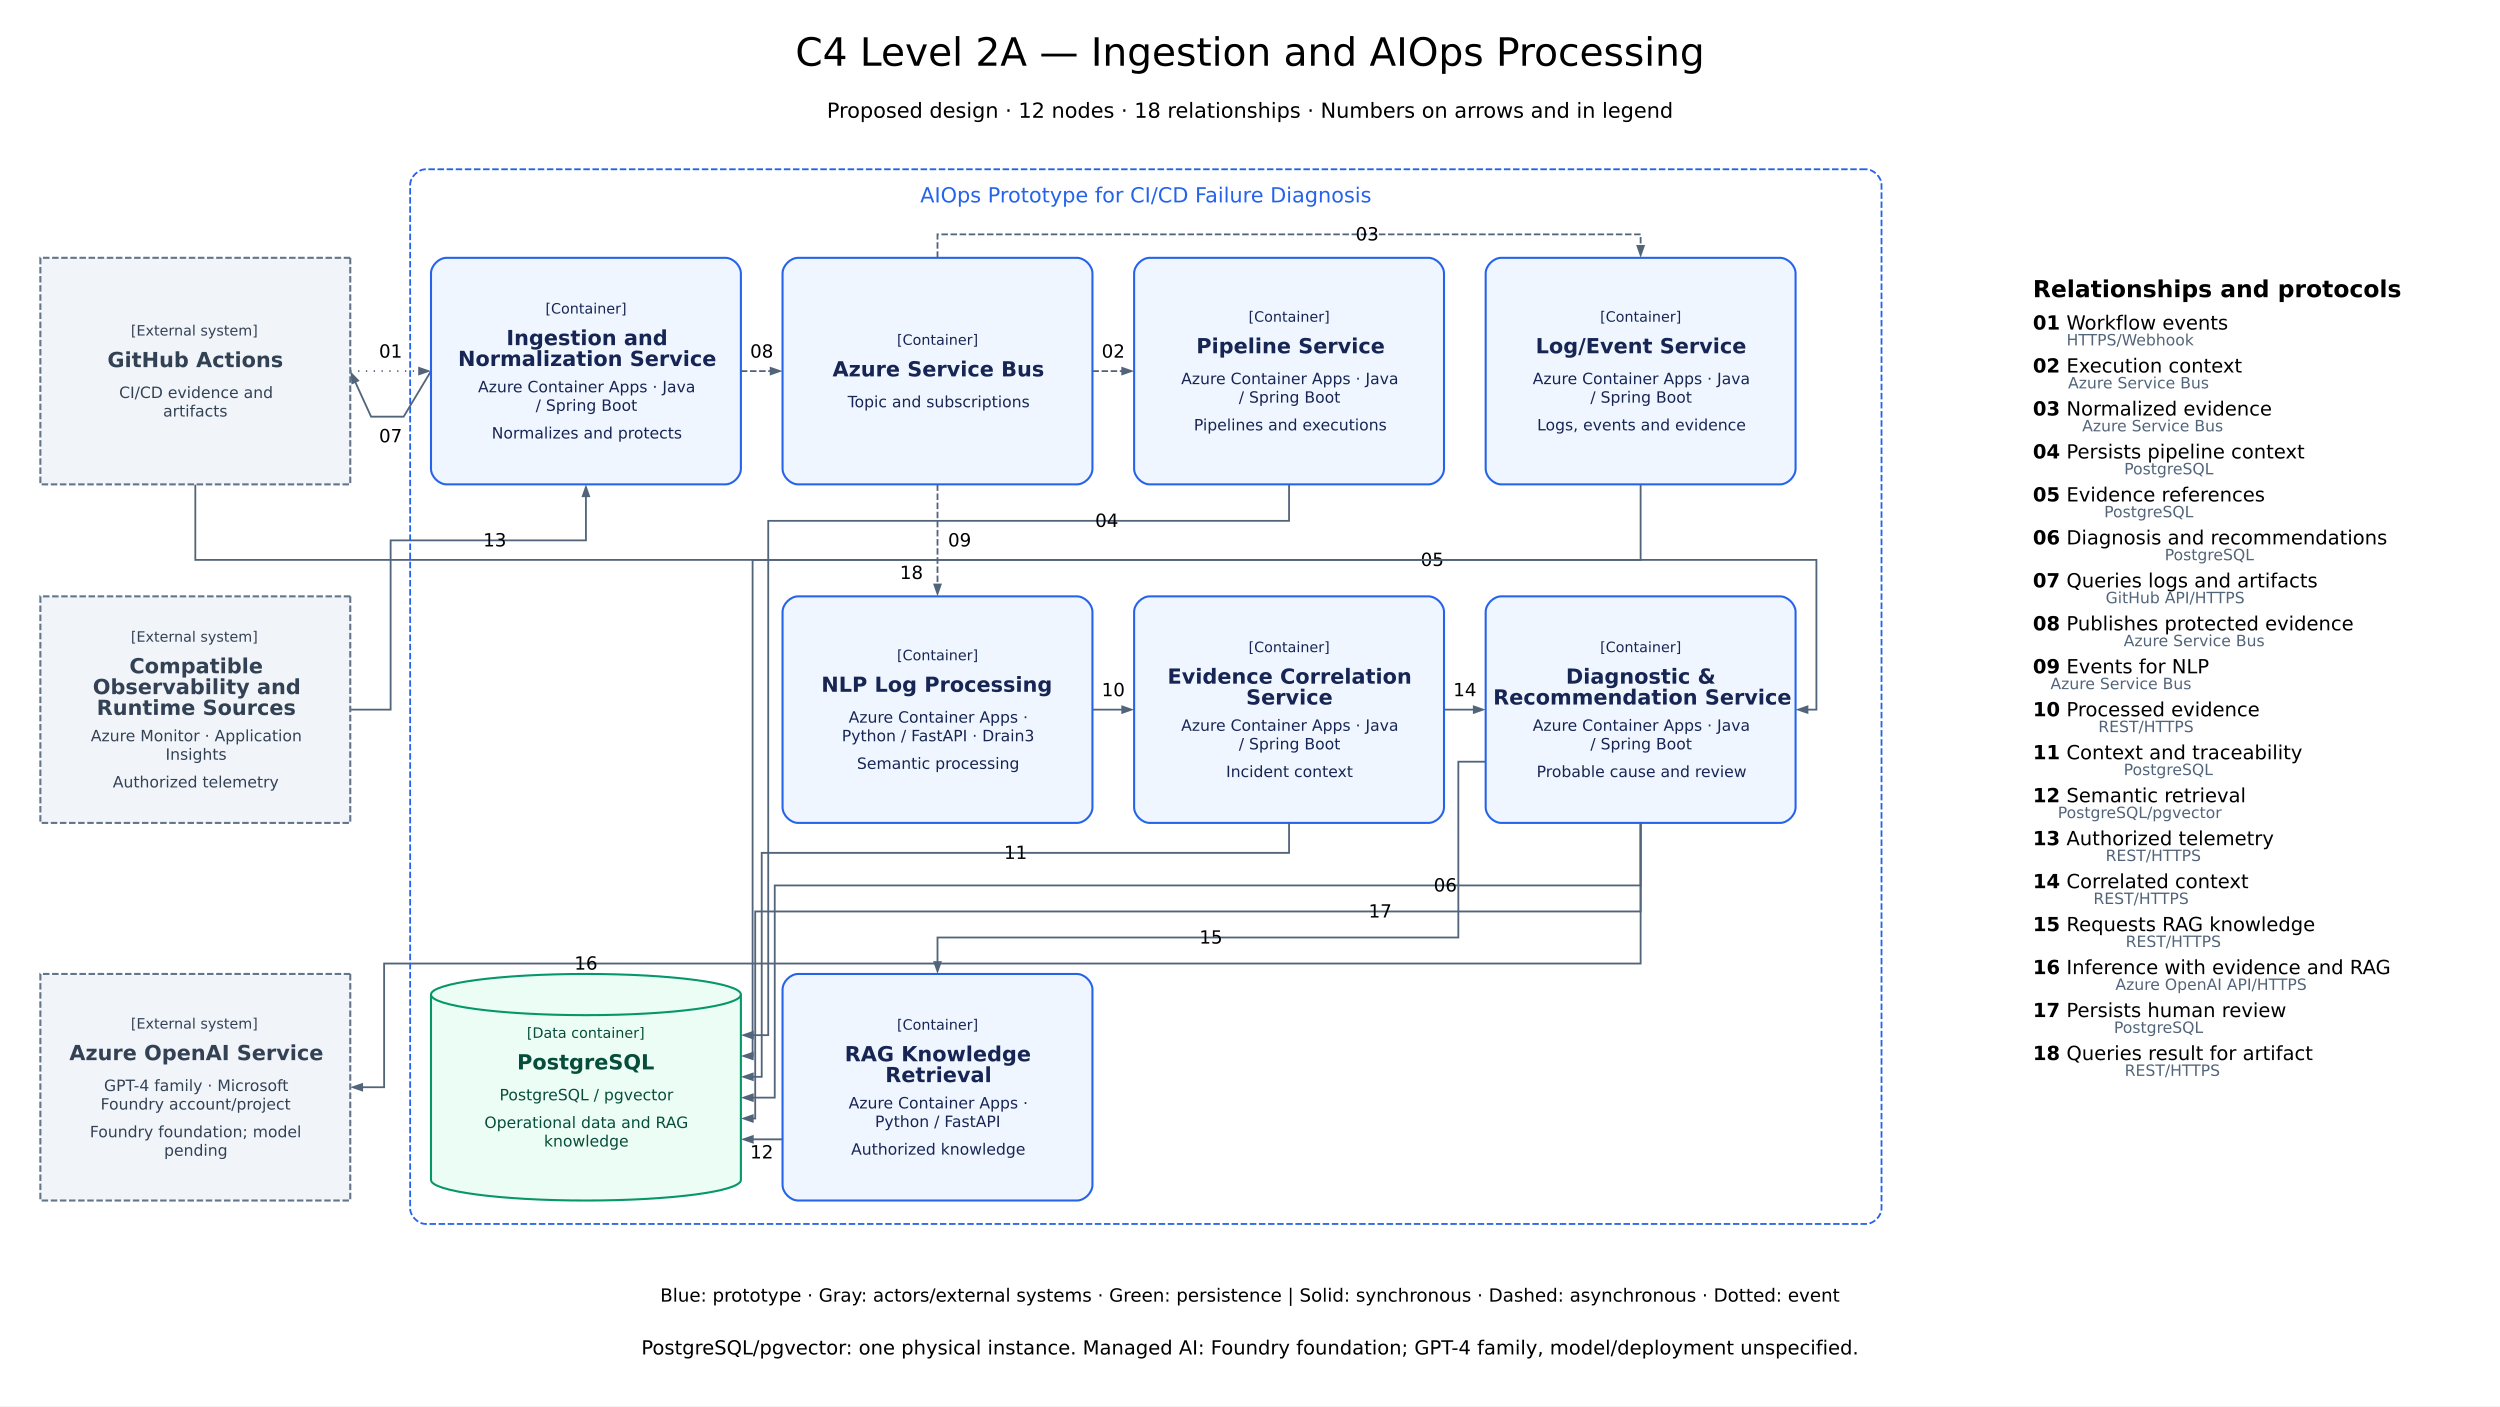
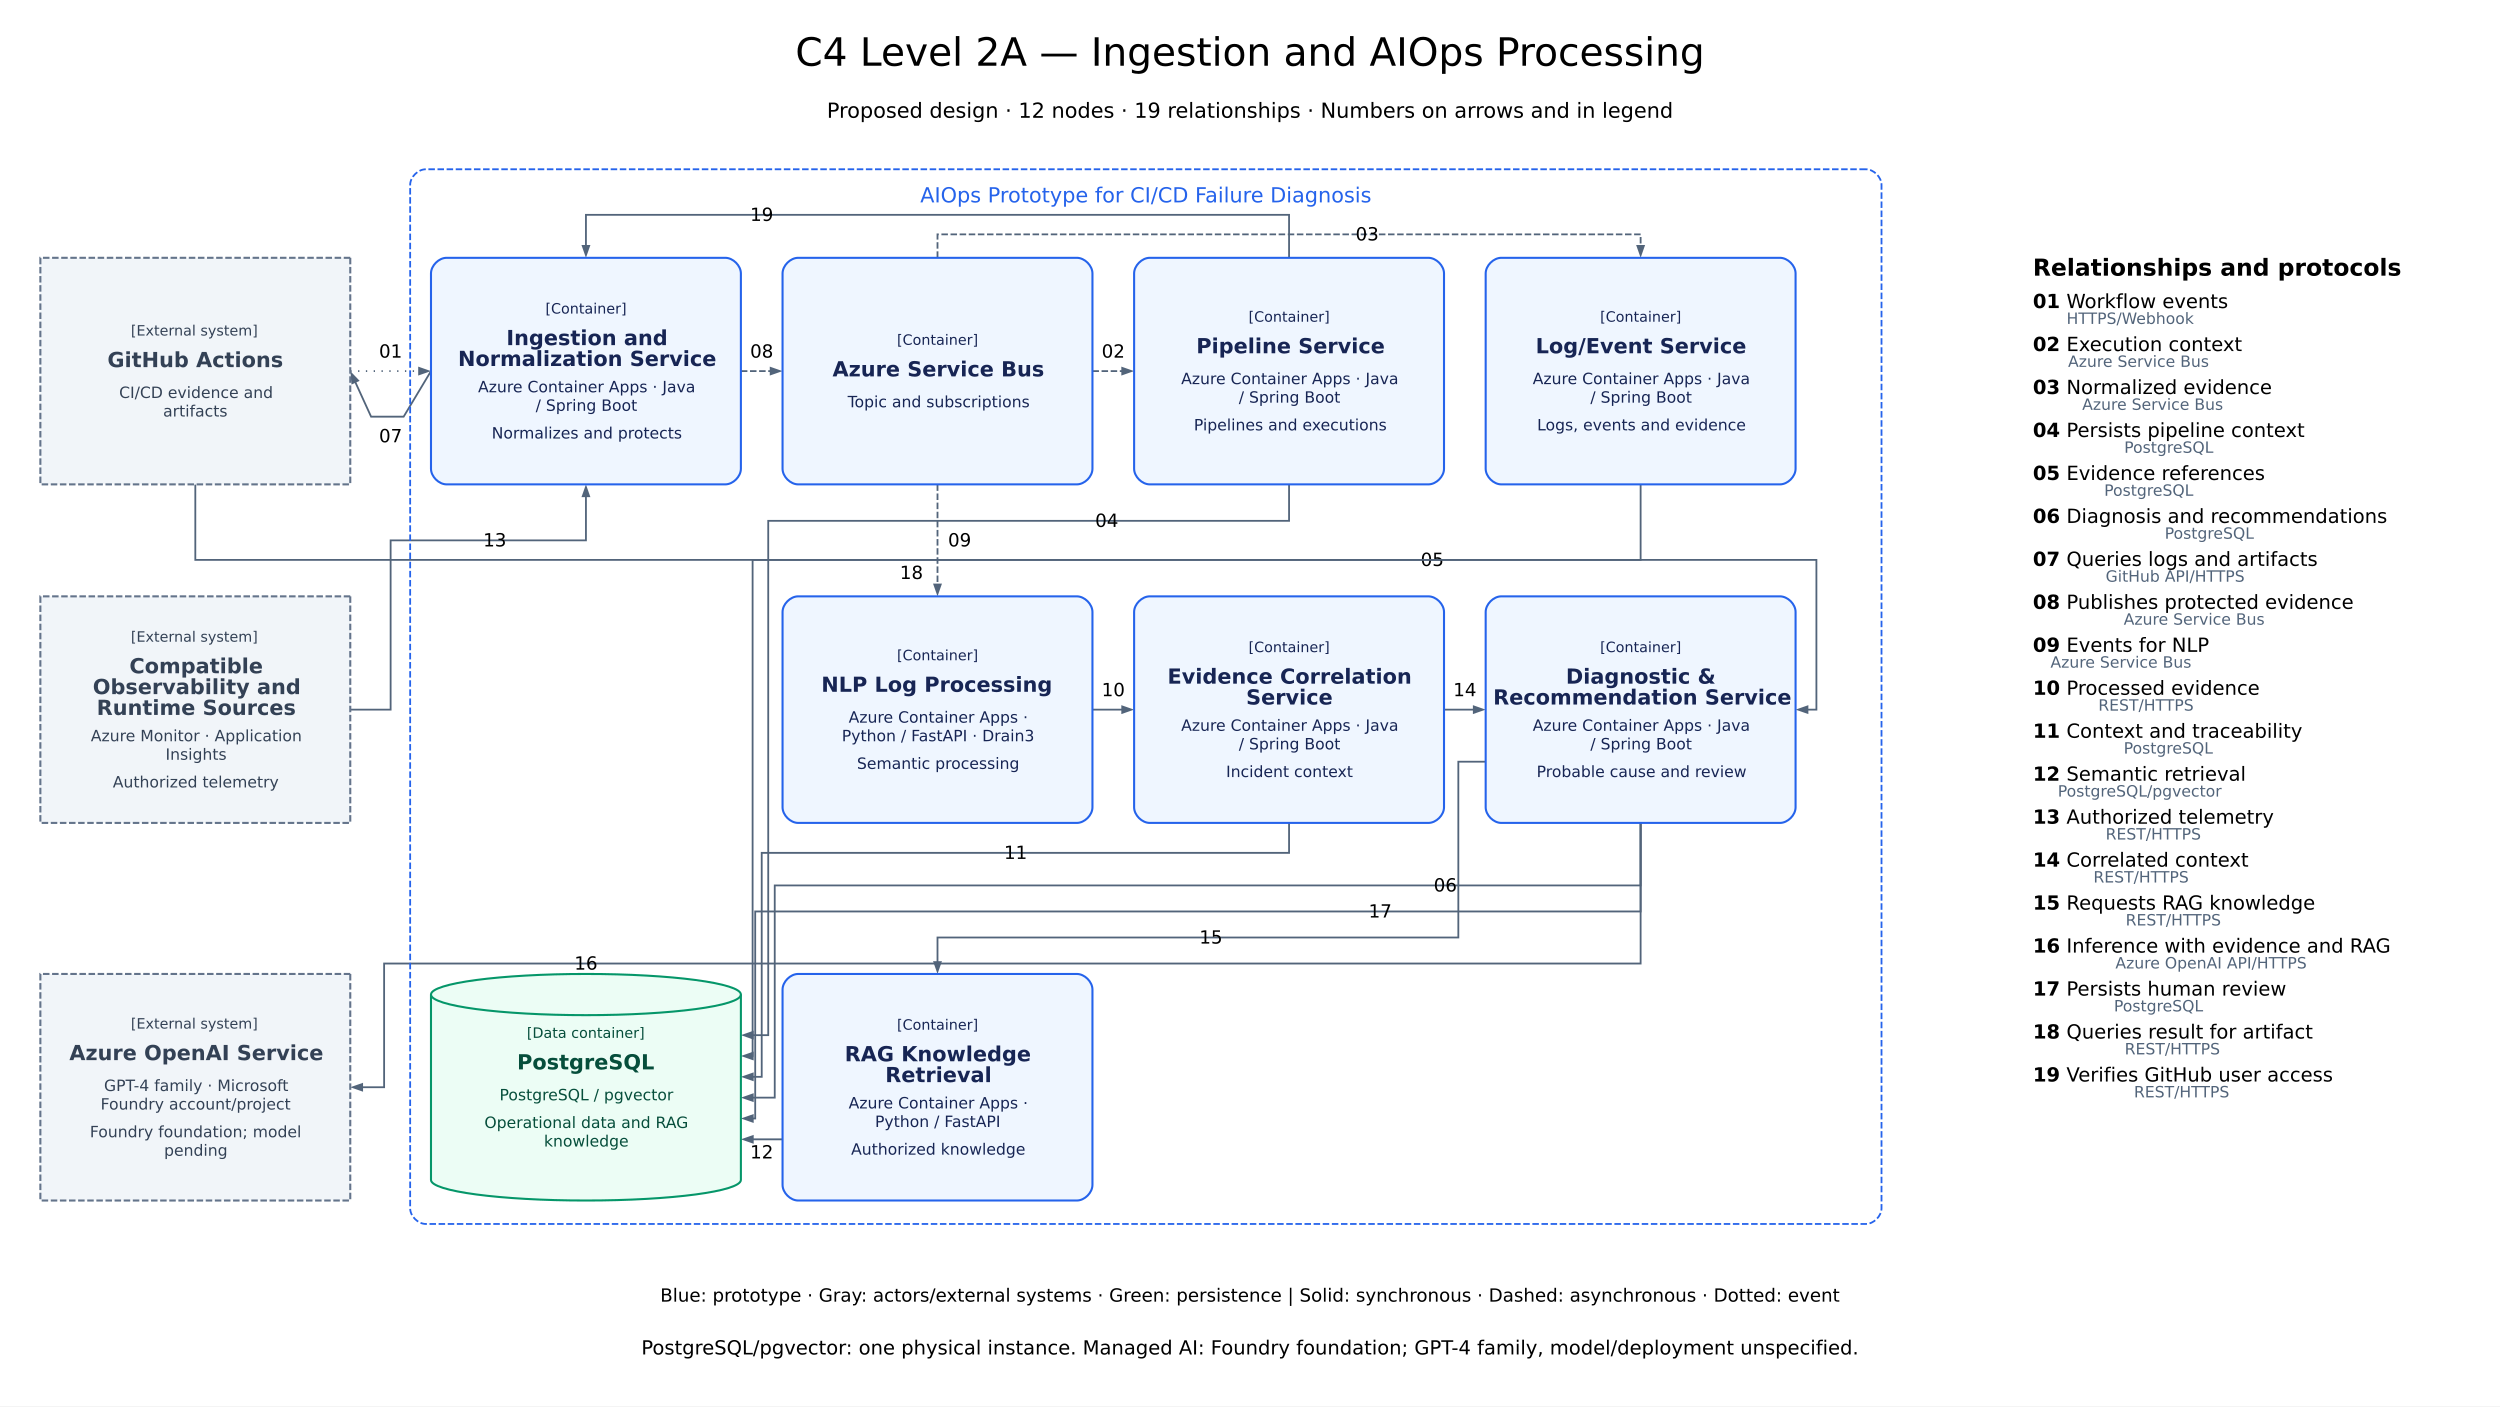
<svg xmlns="http://www.w3.org/2000/svg" xmlns:xlink="http://www.w3.org/1999/xlink" width="1920pt" height="1080pt" viewBox="0.00 0.00 1920.00 1080.00">
  <g id="graph0" class="graph" transform="scale(1 1) rotate(0) translate(0 1080)">
    <polygon fill="white" stroke="none" points="0,0 0,-1080 1920,-1080 1920,0 0,0" />
    <g id="rel_ingestion_service_bus" class="edge">
      <g id="a_rel_ingestion_service_bus">
        <a xlink:title="08: Publishes normalized and protected evidence (Azure Service Bus)">
          <path fill="none" stroke="#52647a" stroke-width="1.4" stroke-dasharray="5,2" d="M569,-795C577,-795 585,-795 593,-795" />
          <polygon fill="#52647a" stroke="#52647a" stroke-width="1.4" points="591.88,-797.45 598.88,-795 591.88,-792.55 591.88,-797.45" />
        </a>
      </g>
      <text xml:space="preserve" text-anchor="middle" x="585" y="-805.33" font-family="DejaVu Sans" font-size="14.00">08</text>
    </g>
    <g id="rel_ingestion_github_actions_read" class="edge">
      <g id="a_rel_ingestion_github_actions_read">
        <a xlink:title="07: Retrieves authorized logs, artifacts and metadata (GitHub API/HTTPS)">
          <path fill="none" stroke="#52647a" stroke-width="1.4" d="M331,-795C324,-783.33 317,-771.67 310,-760 301.67,-760 293.33,-760 285,-760 280.77,-769.24 276.55,-778.48 272.33,-787.72" />
          <polygon fill="#52647a" stroke="#52647a" stroke-width="1.4" points="270.56,-785.69 269.88,-793.07 275.02,-787.73 270.56,-785.69" />
        </a>
      </g>
      <text xml:space="preserve" text-anchor="middle" x="300" y="-740.33" font-family="DejaVu Sans" font-size="14.00">07</text>
    </g>
    <g id="rel_service_bus_pipeline_service" class="edge">
      <g id="a_rel_service_bus_pipeline_service">
        <a xlink:title="02: Delivers execution events to register pipeline context (Azure Service Bus)">
          <path fill="none" stroke="#52647a" stroke-width="1.4" stroke-dasharray="5,2" d="M839,-795C847,-795 855,-795 863,-795" />
          <polygon fill="#52647a" stroke="#52647a" stroke-width="1.4" points="861.88,-797.45 868.88,-795 861.88,-792.55 861.88,-797.45" />
        </a>
      </g>
      <text xml:space="preserve" text-anchor="middle" x="855" y="-805.33" font-family="DejaVu Sans" font-size="14.00">02</text>
    </g>
    <g id="rel_service_bus_log_event_service" class="edge">
      <g id="a_rel_service_bus_log_event_service">
        <a xlink:title="03: Delivers normalized evidence for registration and querying (Azure Service Bus)">
          <path fill="none" stroke="#52647a" stroke-width="1.4" stroke-dasharray="5,2" d="M720,-882C720,-888 720,-894 720,-900 900,-900 1080,-900 1260,-900 1260,-896.67 1260,-893.33 1260,-890" />
          <polygon fill="#52647a" stroke="#52647a" stroke-width="1.4" points="1262.45,-891.12 1260,-884.12 1257.55,-891.12 1262.45,-891.12" />
        </a>
      </g>
      <text xml:space="preserve" text-anchor="middle" x="1050" y="-895.33" font-family="DejaVu Sans" font-size="14.00">03</text>
    </g>
    <g id="rel_service_bus_nlp" class="edge">
      <g id="a_rel_service_bus_nlp">
        <a xlink:title="09: Delivers normalized events for processing (Azure Service Bus)">
          <path fill="none" stroke="#52647a" stroke-width="1.4" stroke-dasharray="5,2" d="M720,-708C720,-682 720,-656 720,-630" />
          <polygon fill="#52647a" stroke="#52647a" stroke-width="1.4" points="722.45,-631.12 720,-624.12 717.55,-631.12 722.45,-631.12" />
        </a>
      </g>
      <text xml:space="preserve" text-anchor="middle" x="737" y="-660.33" font-family="DejaVu Sans" font-size="14.00">09</text>
    </g>
+     <g id="rel_pipeline_ingestion_github_access" class="edge">
+       <g id="a_rel_pipeline_ingestion_github_access">
+         <a xlink:title="19: Requests verified user access and workflow metadata without GitHub credentials (REST/HTTPS)">
+           <path fill="none" stroke="#52647a" stroke-width="1.4" d="M990,-882C990,-893 990,-904 990,-915 810,-915 630,-915 450,-915 450,-906.67 450,-898.33 450,-890" />
+           <polygon fill="#52647a" stroke="#52647a" stroke-width="1.4" points="452.45,-891.12 450,-884.12 447.55,-891.12 452.45,-891.12" />
+         </a>
+       </g>
+       <text xml:space="preserve" text-anchor="middle" x="585" y="-910.33" font-family="DejaVu Sans" font-size="14.00">19</text>
+     </g>
    <g id="rel_pipeline_service_postgresql" class="edge">
      <g id="a_rel_pipeline_service_postgresql">
        <a xlink:title="04: Persists pipelines, stages, states and execution metadata (PostgreSQL)">
          <path fill="none" stroke="#52647a" stroke-width="1.4" d="M990,-708C990,-698.67 990,-689.33 990,-680 856.67,-680 723.33,-680 590,-680 590,-548.33 590,-416.67 590,-285 585.67,-285 581.33,-285 577,-285" />
          <polygon fill="#52647a" stroke="#52647a" stroke-width="1.4" points="578.12,-282.55 571.12,-285 578.12,-287.45 578.12,-282.55" />
        </a>
      </g>
      <text xml:space="preserve" text-anchor="middle" x="850" y="-675.33" font-family="DejaVu Sans" font-size="14.00">04</text>
    </g>
    <g id="rel_log_event_service_postgresql" class="edge">
      <g id="a_rel_log_event_service_postgresql">
        <a xlink:title="05: Persists and queries normalized evidence metadata and references (PostgreSQL)">
          <path fill="none" stroke="#52647a" stroke-width="1.4" d="M1260,-708C1260,-688.67 1260,-669.33 1260,-650 1032.67,-650 805.33,-650 578,-650 578,-523 578,-396 578,-269 577.67,-269 577.33,-269 577,-269" />
          <polygon fill="#52647a" stroke="#52647a" stroke-width="1.4" points="578.12,-266.55 571.12,-269 578.12,-271.45 578.12,-266.55" />
        </a>
      </g>
      <text xml:space="preserve" text-anchor="middle" x="1100" y="-645.33" font-family="DejaVu Sans" font-size="14.00">05</text>
    </g>
    <g id="rel_nlp_correlation" class="edge">
      <g id="a_rel_nlp_correlation">
        <a xlink:title="10: Delivers logs and processed evidence for correlation (REST/HTTPS)">
          <path fill="none" stroke="#52647a" stroke-width="1.4" d="M839,-535C847,-535 855,-535 863,-535" />
          <polygon fill="#52647a" stroke="#52647a" stroke-width="1.4" points="861.88,-537.45 868.88,-535 861.88,-532.55 861.88,-537.45" />
        </a>
      </g>
      <text xml:space="preserve" text-anchor="middle" x="855" y="-545.33" font-family="DejaVu Sans" font-size="14.00">10</text>
    </g>
    <g id="rel_correlation_recommendation" class="edge">
      <g id="a_rel_correlation_recommendation">
        <a xlink:title="14: Delivers correlated incident context for assisted diagnosis (REST/HTTPS)">
          <path fill="none" stroke="#52647a" stroke-width="1.4" d="M1109,-535C1117,-535 1125,-535 1133,-535" />
          <polygon fill="#52647a" stroke="#52647a" stroke-width="1.4" points="1131.88,-537.45 1138.88,-535 1131.88,-532.55 1131.88,-537.45" />
        </a>
      </g>
      <text xml:space="preserve" text-anchor="middle" x="1125" y="-545.33" font-family="DejaVu Sans" font-size="14.00">14</text>
    </g>
    <g id="rel_correlation_postgresql" class="edge">
      <g id="a_rel_correlation_postgresql">
        <a xlink:title="11: Records correlated context and traceability (PostgreSQL)">
          <path fill="none" stroke="#52647a" stroke-width="1.4" d="M990,-448C990,-440.33 990,-432.67 990,-425 855,-425 720,-425 585,-425 585,-367.67 585,-310.33 585,-253 582.33,-253 579.67,-253 577,-253" />
          <polygon fill="#52647a" stroke="#52647a" stroke-width="1.4" points="578.12,-250.55 571.12,-253 578.12,-255.45 578.12,-250.55" />
        </a>
      </g>
      <text xml:space="preserve" text-anchor="middle" x="780" y="-420.32" font-family="DejaVu Sans" font-size="14.00">11</text>
    </g>
    <g id="rel_recommendation_rag" class="edge">
      <g id="a_rel_recommendation_rag">
        <a xlink:title="15: Requests authorized contextual knowledge for the incident (REST/HTTPS)">
          <path fill="none" stroke="#52647a" stroke-width="1.4" d="M1141,-495C1134,-495 1127,-495 1120,-495 1120,-450 1120,-405 1120,-360 986.67,-360 853.33,-360 720,-360 720,-353.33 720,-346.67 720,-340" />
          <polygon fill="#52647a" stroke="#52647a" stroke-width="1.4" points="722.45,-341.12 720,-334.12 717.55,-341.12 722.45,-341.12" />
        </a>
      </g>
      <text xml:space="preserve" text-anchor="middle" x="930" y="-355.32" font-family="DejaVu Sans" font-size="14.00">15</text>
    </g>
    <g id="rel_recommendation_service_postgresql" class="edge">
      <g id="a_rel_recommendation_service_postgresql">
        <a xlink:title="06: Persists diagnosis, recommendations and evidence links (PostgreSQL)">
          <path fill="none" stroke="#52647a" stroke-width="1.4" d="M1260,-448C1260,-432 1260,-416 1260,-400 1038.33,-400 816.67,-400 595,-400 595,-345.67 595,-291.33 595,-237 589,-237 583,-237 577,-237" />
          <polygon fill="#52647a" stroke="#52647a" stroke-width="1.4" points="578.12,-234.55 571.12,-237 578.12,-239.45 578.12,-234.55" />
        </a>
      </g>
      <text xml:space="preserve" text-anchor="middle" x="1110" y="-395.32" font-family="DejaVu Sans" font-size="14.00">06</text>
    </g>
    <g id="rel_human_review_postgresql" class="edge">
      <g id="a_rel_human_review_postgresql">
        <a xlink:title="17: Persists human review decisions and traceability (PostgreSQL)">
          <path fill="none" stroke="#52647a" stroke-width="1.4" d="M1260,-448C1260,-425.33 1260,-402.67 1260,-380 1033.33,-380 806.67,-380 580,-380 580,-327 580,-274 580,-221 579,-221 578,-221 577,-221" />
          <polygon fill="#52647a" stroke="#52647a" stroke-width="1.4" points="578.12,-218.55 571.12,-221 578.12,-223.45 578.12,-218.55" />
        </a>
      </g>
      <text xml:space="preserve" text-anchor="middle" x="1060" y="-375.32" font-family="DejaVu Sans" font-size="14.00">17</text>
    </g>
    <g id="rel_recommendation_llm" class="edge">
      <g id="a_rel_recommendation_llm">
        <a xlink:title="16: Requests diagnostic inference with sanitized evidence and RAG context (Azure OpenAI API/HTTPS)">
          <path fill="none" stroke="#52647a" stroke-width="1.4" d="M1260,-448C1260,-412 1260,-376 1260,-340 938.33,-340 616.67,-340 295,-340 295,-308.33 295,-276.67 295,-245 289,-245 283,-245 277,-245" />
          <polygon fill="#52647a" stroke="#52647a" stroke-width="1.4" points="278.12,-242.55 271.12,-245 278.12,-247.45 278.12,-242.55" />
        </a>
      </g>
      <text xml:space="preserve" text-anchor="middle" x="450" y="-335.32" font-family="DejaVu Sans" font-size="14.00">16</text>
    </g>
    <g id="rel_rag_pgvector" class="edge">
      <g id="a_rel_rag_pgvector">
        <a xlink:title="12: Retrieves semantically related operational knowledge (PostgreSQL/pgvector)">
          <path fill="none" stroke="#52647a" stroke-width="1.4" d="M601,-205C593,-205 585,-205 577,-205" />
          <polygon fill="#52647a" stroke="#52647a" stroke-width="1.4" points="578.12,-202.55 571.12,-205 578.12,-207.45 578.12,-202.55" />
        </a>
      </g>
      <text xml:space="preserve" text-anchor="middle" x="585" y="-190.32" font-family="DejaVu Sans" font-size="14.00">12</text>
    </g>
    <g id="rel_github_actions_ingestion_event" class="edge">
      <g id="a_rel_github_actions_ingestion_event">
        <a xlink:title="01: Emits authorized workflow events (HTTPS/Webhook)">
          <path fill="none" stroke="#52647a" stroke-width="1.4" stroke-dasharray="1,5" d="M269,-795C287,-795 305,-795 323,-795" />
          <polygon fill="#52647a" stroke="#52647a" stroke-width="1.4" points="321.88,-797.45 328.88,-795 321.88,-792.55 321.88,-797.45" />
        </a>
      </g>
      <text xml:space="preserve" text-anchor="middle" x="300" y="-805.33" font-family="DejaVu Sans" font-size="14.00">01</text>
    </g>
    <g id="rel_github_actions_diagnostic" class="edge">
      <g id="a_rel_github_actions_diagnostic">
        <a xlink:title="18: Queries diagnostic_output to publish the workflow artifact (REST/HTTPS)">
          <path fill="none" stroke="#52647a" stroke-width="1.4" d="M150,-708C150,-688.67 150,-669.33 150,-650 565,-650 980,-650 1395,-650 1395,-611.67 1395,-573.33 1395,-535 1392.33,-535 1389.67,-535 1387,-535" />
          <polygon fill="#52647a" stroke="#52647a" stroke-width="1.4" points="1388.12,-532.55 1381.12,-535 1388.12,-537.45 1388.12,-532.55" />
        </a>
      </g>
      <text xml:space="preserve" text-anchor="middle" x="700" y="-635.33" font-family="DejaVu Sans" font-size="14.00">18</text>
    </g>
    <g id="rel_observability_sources_ingestion" class="edge">
      <g id="a_rel_observability_sources_ingestion">
        <a xlink:title="13: Provides authorized telemetry and operational evidence (REST/HTTPS)">
          <path fill="none" stroke="#52647a" stroke-width="1.4" d="M269,-535C279.33,-535 289.67,-535 300,-535 300,-578.33 300,-621.67 300,-665 350,-665 400,-665 450,-665 450,-676.67 450,-688.33 450,-700" />
          <polygon fill="#52647a" stroke="#52647a" stroke-width="1.4" points="447.55,-698.88 450,-705.88 452.45,-698.88 447.55,-698.88" />
        </a>
      </g>
      <text xml:space="preserve" text-anchor="middle" x="380" y="-660.33" font-family="DejaVu Sans" font-size="14.00">13</text>
    </g>
    <g id="node1" class="node">
      <text xml:space="preserve" text-anchor="middle" x="960" y="-1029.5" font-family="DejaVu Sans" font-size="30.00">C4 Level 2A — Ingestion and AIOps Processing</text>
    </g>
    <g id="node2" class="node">
-       <text xml:space="preserve" text-anchor="middle" x="960" y="-989.55" font-family="DejaVu Sans" font-size="16.00">Proposed design · 12 nodes · 18 relationships · Numbers on arrows and in legend</text>
+       <text xml:space="preserve" text-anchor="middle" x="960" y="-989.55" font-family="DejaVu Sans" font-size="16.00">Proposed design · 12 nodes · 19 relationships · Numbers on arrows and in legend</text>
    </g>
    <g id="node3" class="node">
      <path fill="none" stroke="#2563eb" stroke-width="1.4" stroke-dasharray="5,2" d="M1433,-950C1433,-950 327,-950 327,-950 321,-950 315,-944 315,-938 315,-938 315,-152 315,-152 315,-146 321,-140 327,-140 327,-140 1433,-140 1433,-140 1439,-140 1445,-146 1445,-152 1445,-152 1445,-938 1445,-938 1445,-944 1439,-950 1433,-950" />
    </g>
    <g id="node4" class="node">
      <text xml:space="preserve" text-anchor="middle" x="880" y="-924.55" font-family="DejaVu Sans" font-size="16.00" fill="#2563eb">AIOps Prototype for CI/CD Failure Diagnosis</text>
    </g>
    <g id="node5" class="node">
      <g id="a_node5">
        <a xlink:title="Ingestion and Normalization Service | authorized_capture">
          <path fill="#eff6ff" stroke="#2563eb" stroke-width="1.6" d="M557,-882C557,-882 343,-882 343,-882 337,-882 331,-876 331,-870 331,-870 331,-720 331,-720 331,-714 337,-708 343,-708 343,-708 557,-708 557,-708 563,-708 569,-714 569,-720 569,-720 569,-870 569,-870 569,-876 563,-882 557,-882" />
          <text xml:space="preserve" text-anchor="start" x="418.88" y="-839.17" font-family="DejaVu Sans" font-size="11.00" fill="#172554">[Container]</text>
          <text xml:space="preserve" text-anchor="start" x="388.88" y="-814.92" font-family="DejaVu Sans" font-weight="bold" font-size="16.00" fill="#172554">Ingestion and</text>
          <text xml:space="preserve" text-anchor="start" x="351.75" y="-798.92" font-family="DejaVu Sans" font-weight="bold" font-size="16.00" fill="#172554">Normalization Service</text>
          <text xml:space="preserve" text-anchor="start" x="367.12" y="-778.73" font-family="DejaVu Sans" font-size="12.00" fill="#172554">Azure Container Apps · Java</text>
          <text xml:space="preserve" text-anchor="start" x="411.38" y="-764.48" font-family="DejaVu Sans" font-size="12.00" fill="#172554">/ Spring Boot</text>
          <text xml:space="preserve" text-anchor="start" x="377.62" y="-743.23" font-family="DejaVu Sans" font-size="12.00" fill="#172554">Normalizes and protects</text>
        </a>
      </g>
    </g>
    <g id="node6" class="node">
      <g id="a_node6">
        <a xlink:title="Azure Service Bus | persistent_asynchronous_messaging">
          <path fill="#eff6ff" stroke="#2563eb" stroke-width="1.6" d="M827,-882C827,-882 613,-882 613,-882 607,-882 601,-876 601,-870 601,-870 601,-720 601,-720 601,-714 607,-708 613,-708 613,-708 827,-708 827,-708 833,-708 839,-714 839,-720 839,-720 839,-870 839,-870 839,-876 833,-882 827,-882" />
          <text xml:space="preserve" text-anchor="start" x="688.88" y="-815.17" font-family="DejaVu Sans" font-size="11.00" fill="#172554">[Container]</text>
          <text xml:space="preserve" text-anchor="start" x="639.38" y="-790.92" font-family="DejaVu Sans" font-weight="bold" font-size="16.00" fill="#172554">Azure Service Bus</text>
          <text xml:space="preserve" text-anchor="start" x="651" y="-767.23" font-family="DejaVu Sans" font-size="12.00" fill="#172554">Topic and subscriptions</text>
        </a>
      </g>
    </g>
    <g id="node7" class="node">
      <g id="a_node7">
        <a xlink:title="Pipeline Service | register_pipeline">
          <path fill="#eff6ff" stroke="#2563eb" stroke-width="1.6" d="M1097,-882C1097,-882 883,-882 883,-882 877,-882 871,-876 871,-870 871,-870 871,-720 871,-720 871,-714 877,-708 883,-708 883,-708 1097,-708 1097,-708 1103,-708 1109,-714 1109,-720 1109,-720 1109,-870 1109,-870 1109,-876 1103,-882 1097,-882" />
          <text xml:space="preserve" text-anchor="start" x="958.88" y="-832.92" font-family="DejaVu Sans" font-size="11.00" fill="#172554">[Container]</text>
          <text xml:space="preserve" text-anchor="start" x="918.75" y="-808.67" font-family="DejaVu Sans" font-weight="bold" font-size="16.00" fill="#172554">Pipeline Service</text>
          <text xml:space="preserve" text-anchor="start" x="907.12" y="-784.98" font-family="DejaVu Sans" font-size="12.00" fill="#172554">Azure Container Apps · Java</text>
          <text xml:space="preserve" text-anchor="start" x="951.38" y="-770.73" font-family="DejaVu Sans" font-size="12.00" fill="#172554">/ Spring Boot</text>
          <text xml:space="preserve" text-anchor="start" x="916.88" y="-749.48" font-family="DejaVu Sans" font-size="12.00" fill="#172554">Pipelines and executions</text>
        </a>
      </g>
    </g>
    <g id="node8" class="node">
      <g id="a_node8">
        <a xlink:title="Log/Event Service | register_normalized_evidence">
          <path fill="#eff6ff" stroke="#2563eb" stroke-width="1.6" d="M1367,-882C1367,-882 1153,-882 1153,-882 1147,-882 1141,-876 1141,-870 1141,-870 1141,-720 1141,-720 1141,-714 1147,-708 1153,-708 1153,-708 1367,-708 1367,-708 1373,-708 1379,-714 1379,-720 1379,-720 1379,-870 1379,-870 1379,-876 1373,-882 1367,-882" />
          <text xml:space="preserve" text-anchor="start" x="1228.88" y="-832.92" font-family="DejaVu Sans" font-size="11.00" fill="#172554">[Container]</text>
          <text xml:space="preserve" text-anchor="start" x="1179.38" y="-808.67" font-family="DejaVu Sans" font-weight="bold" font-size="16.00" fill="#172554">Log/Event Service</text>
          <text xml:space="preserve" text-anchor="start" x="1177.12" y="-784.98" font-family="DejaVu Sans" font-size="12.00" fill="#172554">Azure Container Apps · Java</text>
          <text xml:space="preserve" text-anchor="start" x="1221.38" y="-770.73" font-family="DejaVu Sans" font-size="12.00" fill="#172554">/ Spring Boot</text>
          <text xml:space="preserve" text-anchor="start" x="1180.5" y="-749.48" font-family="DejaVu Sans" font-size="12.00" fill="#172554">Logs, events and evidence</text>
        </a>
      </g>
    </g>
    <g id="node9" class="node">
      <g id="a_node9">
        <a xlink:title="NLP Log Processing | semantic_representation">
          <path fill="#eff6ff" stroke="#2563eb" stroke-width="1.6" d="M827,-622C827,-622 613,-622 613,-622 607,-622 601,-616 601,-610 601,-610 601,-460 601,-460 601,-454 607,-448 613,-448 613,-448 827,-448 827,-448 833,-448 839,-454 839,-460 839,-460 839,-610 839,-610 839,-616 833,-622 827,-622" />
          <text xml:space="preserve" text-anchor="start" x="688.88" y="-572.92" font-family="DejaVu Sans" font-size="11.00" fill="#172554">[Container]</text>
          <text xml:space="preserve" text-anchor="start" x="630.75" y="-548.67" font-family="DejaVu Sans" font-weight="bold" font-size="16.00" fill="#172554">NLP Log Processing</text>
          <text xml:space="preserve" text-anchor="start" x="651.75" y="-524.98" font-family="DejaVu Sans" font-size="12.00" fill="#172554">Azure Container Apps ·</text>
          <text xml:space="preserve" text-anchor="start" x="646.5" y="-510.73" font-family="DejaVu Sans" font-size="12.00" fill="#172554">Python / FastAPI · Drain3</text>
          <text xml:space="preserve" text-anchor="start" x="658.12" y="-489.48" font-family="DejaVu Sans" font-size="12.00" fill="#172554">Semantic processing</text>
        </a>
      </g>
    </g>
    <g id="node10" class="node">
      <g id="a_node10">
        <a xlink:title="Evidence Correlation Service | Process logs semantically and correlate operational evidence of failures identified by Gi…">
          <path fill="#eff6ff" stroke="#2563eb" stroke-width="1.6" d="M1097,-622C1097,-622 883,-622 883,-622 877,-622 871,-616 871,-610 871,-610 871,-460 871,-460 871,-454 877,-448 883,-448 883,-448 1097,-448 1097,-448 1103,-448 1109,-454 1109,-460 1109,-460 1109,-610 1109,-610 1109,-616 1103,-622 1097,-622" />
          <text xml:space="preserve" text-anchor="start" x="958.88" y="-579.17" font-family="DejaVu Sans" font-size="11.00" fill="#172554">[Container]</text>
          <text xml:space="preserve" text-anchor="start" x="896.62" y="-554.92" font-family="DejaVu Sans" font-weight="bold" font-size="16.00" fill="#172554">Evidence Correlation</text>
          <text xml:space="preserve" text-anchor="start" x="957" y="-538.92" font-family="DejaVu Sans" font-weight="bold" font-size="16.00" fill="#172554">Service</text>
          <text xml:space="preserve" text-anchor="start" x="907.12" y="-518.73" font-family="DejaVu Sans" font-size="12.00" fill="#172554">Azure Container Apps · Java</text>
          <text xml:space="preserve" text-anchor="start" x="951.38" y="-504.48" font-family="DejaVu Sans" font-size="12.00" fill="#172554">/ Spring Boot</text>
          <text xml:space="preserve" text-anchor="start" x="941.62" y="-483.23" font-family="DejaVu Sans" font-size="12.00" fill="#172554">Incident context</text>
        </a>
      </g>
    </g>
    <g id="node11" class="node">
      <g id="a_node11">
        <a xlink:title="Diagnostic &amp; Recommendation Service | generate_initial_recommendations">
          <path fill="#eff6ff" stroke="#2563eb" stroke-width="1.6" d="M1367,-622C1367,-622 1153,-622 1153,-622 1147,-622 1141,-616 1141,-610 1141,-610 1141,-460 1141,-460 1141,-454 1147,-448 1153,-448 1153,-448 1367,-448 1367,-448 1373,-448 1379,-454 1379,-460 1379,-460 1379,-610 1379,-610 1379,-616 1373,-622 1367,-622" />
          <text xml:space="preserve" text-anchor="start" x="1228.88" y="-579.17" font-family="DejaVu Sans" font-size="11.00" fill="#172554">[Container]</text>
          <text xml:space="preserve" text-anchor="start" x="1202.62" y="-554.92" font-family="DejaVu Sans" font-weight="bold" font-size="16.00" fill="#172554">Diagnostic &amp;</text>
          <text xml:space="preserve" text-anchor="start" x="1146.75" y="-538.92" font-family="DejaVu Sans" font-weight="bold" font-size="16.00" fill="#172554">Recommendation Service</text>
          <text xml:space="preserve" text-anchor="start" x="1177.12" y="-518.73" font-family="DejaVu Sans" font-size="12.00" fill="#172554">Azure Container Apps · Java</text>
          <text xml:space="preserve" text-anchor="start" x="1221.38" y="-504.48" font-family="DejaVu Sans" font-size="12.00" fill="#172554">/ Spring Boot</text>
          <text xml:space="preserve" text-anchor="start" x="1180.12" y="-483.23" font-family="DejaVu Sans" font-size="12.00" fill="#172554">Probable cause and review</text>
        </a>
      </g>
    </g>
    <g id="node12" class="node">
      <g id="a_node12">
        <a xlink:title="RAG Knowledge Retrieval | retrieve_authorized_knowledge">
          <path fill="#eff6ff" stroke="#2563eb" stroke-width="1.6" d="M827,-332C827,-332 613,-332 613,-332 607,-332 601,-326 601,-320 601,-320 601,-170 601,-170 601,-164 607,-158 613,-158 613,-158 827,-158 827,-158 833,-158 839,-164 839,-170 839,-170 839,-320 839,-320 839,-326 833,-332 827,-332" />
          <text xml:space="preserve" text-anchor="start" x="688.88" y="-289.18" font-family="DejaVu Sans" font-size="11.00" fill="#172554">[Container]</text>
          <text xml:space="preserve" text-anchor="start" x="648.75" y="-264.93" font-family="DejaVu Sans" font-weight="bold" font-size="16.00" fill="#172554">RAG Knowledge</text>
          <text xml:space="preserve" text-anchor="start" x="679.88" y="-248.93" font-family="DejaVu Sans" font-weight="bold" font-size="16.00" fill="#172554">Retrieval</text>
          <text xml:space="preserve" text-anchor="start" x="651.75" y="-228.72" font-family="DejaVu Sans" font-size="12.00" fill="#172554">Azure Container Apps ·</text>
          <text xml:space="preserve" text-anchor="start" x="672" y="-214.47" font-family="DejaVu Sans" font-size="12.00" fill="#172554">Python / FastAPI</text>
          <text xml:space="preserve" text-anchor="start" x="653.62" y="-193.22" font-family="DejaVu Sans" font-size="12.00" fill="#172554">Authorized knowledge</text>
        </a>
      </g>
    </g>
    <g id="node13" class="node">
      <g id="a_node13">
        <a xlink:title="PostgreSQL | pipelines">
          <path fill="#ecfdf5" stroke="#059669" stroke-width="1.6" d="M569,-316.18C569,-324.91 515.66,-332 450,-332 384.34,-332 331,-324.91 331,-316.18 331,-316.18 331,-173.82 331,-173.82 331,-165.09 384.34,-158 450,-158 515.66,-158 569,-165.09 569,-173.82 569,-173.82 569,-316.18 569,-316.18" />
          <path fill="none" stroke="#059669" stroke-width="1.6" d="M569,-316.18C569,-307.45 515.66,-300.36 450,-300.36 384.34,-300.36 331,-307.45 331,-316.18" />
          <text xml:space="preserve" text-anchor="start" x="404.62" y="-282.93" font-family="DejaVu Sans" font-size="11.00" fill="#064e3b">[Data container]</text>
          <text xml:space="preserve" text-anchor="start" x="397.12" y="-258.68" font-family="DejaVu Sans" font-weight="bold" font-size="16.00" fill="#064e3b">PostgreSQL</text>
          <text xml:space="preserve" text-anchor="start" x="383.62" y="-234.97" font-family="DejaVu Sans" font-size="12.00" fill="#064e3b">PostgreSQL / pgvector</text>
          <text xml:space="preserve" text-anchor="start" x="372" y="-213.72" font-family="DejaVu Sans" font-size="12.00" fill="#064e3b">Operational data and RAG</text>
          <text xml:space="preserve" text-anchor="start" x="417.75" y="-199.47" font-family="DejaVu Sans" font-size="12.00" fill="#064e3b">knowledge</text>
        </a>
      </g>
    </g>
    <g id="node14" class="node">
      <g id="a_node14">
        <a xlink:title="GitHub Actions | ci_cd_execution_and_evidence_source">
          <polygon fill="#f1f5f9" stroke="#64748b" stroke-width="1.6" stroke-dasharray="5,2" points="269,-882 31,-882 31,-708 269,-708 269,-882" />
          <text xml:space="preserve" text-anchor="start" x="100.5" y="-822.3" font-family="DejaVu Sans" font-size="11.00" fill="#334155">[External system]</text>
          <text xml:space="preserve" text-anchor="start" x="82.5" y="-798.05" font-family="DejaVu Sans" font-weight="bold" font-size="16.00" fill="#334155">GitHub Actions</text>
          <text xml:space="preserve" text-anchor="start" x="91.5" y="-774.35" font-family="DejaVu Sans" font-size="12.00" fill="#334155">CI/CD evidence and</text>
          <text xml:space="preserve" text-anchor="start" x="125.25" y="-760.1" font-family="DejaVu Sans" font-size="12.00" fill="#334155">artifacts</text>
        </a>
      </g>
    </g>
    <g id="node15" class="node">
      <g id="a_node15">
        <a xlink:title="Compatible Observability and Runtime Sources | Represent CI/CD, DevSecOps and observability tools that produce or consume operational ev…">
          <polygon fill="#f1f5f9" stroke="#64748b" stroke-width="1.6" stroke-dasharray="5,2" points="269,-622 31,-622 31,-448 269,-448 269,-622" />
          <text xml:space="preserve" text-anchor="start" x="100.5" y="-587.17" font-family="DejaVu Sans" font-size="11.00" fill="#334155">[External system]</text>
          <text xml:space="preserve" text-anchor="start" x="99.38" y="-562.92" font-family="DejaVu Sans" font-weight="bold" font-size="16.00" fill="#334155">Compatible</text>
          <text xml:space="preserve" text-anchor="start" x="71.25" y="-546.92" font-family="DejaVu Sans" font-weight="bold" font-size="16.00" fill="#334155">Observability and</text>
          <text xml:space="preserve" text-anchor="start" x="74.25" y="-530.92" font-family="DejaVu Sans" font-weight="bold" font-size="16.00" fill="#334155">Runtime Sources</text>
          <text xml:space="preserve" text-anchor="start" x="69.75" y="-510.73" font-family="DejaVu Sans" font-size="12.00" fill="#334155">Azure Monitor · Application</text>
          <text xml:space="preserve" text-anchor="start" x="127.12" y="-496.48" font-family="DejaVu Sans" font-size="12.00" fill="#334155">Insights</text>
          <text xml:space="preserve" text-anchor="start" x="86.62" y="-475.23" font-family="DejaVu Sans" font-size="12.00" fill="#334155">Authorized telemetry</text>
        </a>
      </g>
    </g>
    <g id="node16" class="node">
      <g id="a_node16">
        <a xlink:title="Azure OpenAI Service | Retrieve contextual knowledge and generate assisted diagnostic hypotheses using a pretrai…">
          <polygon fill="#f1f5f9" stroke="#64748b" stroke-width="1.6" stroke-dasharray="5,2" points="269,-332 31,-332 31,-158 269,-158 269,-332" />
          <text xml:space="preserve" text-anchor="start" x="100.5" y="-290.05" font-family="DejaVu Sans" font-size="11.00" fill="#334155">[External system]</text>
          <text xml:space="preserve" text-anchor="start" x="53.25" y="-265.8" font-family="DejaVu Sans" font-weight="bold" font-size="16.00" fill="#334155">Azure OpenAI Service</text>
          <text xml:space="preserve" text-anchor="start" x="79.88" y="-242.1" font-family="DejaVu Sans" font-size="12.00" fill="#334155">GPT-4 family · Microsoft</text>
          <text xml:space="preserve" text-anchor="start" x="77.25" y="-227.85" font-family="DejaVu Sans" font-size="12.00" fill="#334155">Foundry account/project</text>
          <text xml:space="preserve" text-anchor="start" x="69" y="-206.6" font-family="DejaVu Sans" font-size="12.00" fill="#334155">Foundry foundation; model</text>
          <text xml:space="preserve" text-anchor="start" x="126" y="-192.35" font-family="DejaVu Sans" font-size="12.00" fill="#334155">pending</text>
        </a>
      </g>
    </g>
    <g id="node17" class="node">
-       <text xml:space="preserve" text-anchor="start" x="1561.25" y="-851.77" font-family="DejaVu Sans" font-weight="bold" font-size="18.00">Relationships and protocols</text>
-       <text xml:space="preserve" text-anchor="start" x="1561.25" y="-826.88" font-family="DejaVu Sans" font-weight="bold" font-size="15.00">01</text>
-       <text xml:space="preserve" text-anchor="start" x="1582.25" y="-826.88" font-family="DejaVu Sans" font-size="15.00"> Workflow events</text>
-       <text xml:space="preserve" text-anchor="start" x="1587.12" y="-814.73" font-family="DejaVu Sans" font-size="12.00" fill="#52647a">HTTPS/Webhook</text>
-       <text xml:space="preserve" text-anchor="start" x="1561.25" y="-793.88" font-family="DejaVu Sans" font-weight="bold" font-size="15.00">02</text>
-       <text xml:space="preserve" text-anchor="start" x="1582.25" y="-793.88" font-family="DejaVu Sans" font-size="15.00"> Execution context</text>
-       <text xml:space="preserve" text-anchor="start" x="1588.25" y="-781.73" font-family="DejaVu Sans" font-size="12.00" fill="#52647a">Azure Service Bus</text>
-       <text xml:space="preserve" text-anchor="start" x="1561.25" y="-760.88" font-family="DejaVu Sans" font-weight="bold" font-size="15.00">03</text>
-       <text xml:space="preserve" text-anchor="start" x="1582.25" y="-760.88" font-family="DejaVu Sans" font-size="15.00"> Normalized evidence</text>
-       <text xml:space="preserve" text-anchor="start" x="1599.12" y="-748.73" font-family="DejaVu Sans" font-size="12.00" fill="#52647a">Azure Service Bus</text>
-       <text xml:space="preserve" text-anchor="start" x="1561.25" y="-727.88" font-family="DejaVu Sans" font-weight="bold" font-size="15.00">04</text>
-       <text xml:space="preserve" text-anchor="start" x="1582.25" y="-727.88" font-family="DejaVu Sans" font-size="15.00"> Persists pipeline context</text>
-       <text xml:space="preserve" text-anchor="start" x="1631.38" y="-715.73" font-family="DejaVu Sans" font-size="12.00" fill="#52647a">PostgreSQL</text>
-       <text xml:space="preserve" text-anchor="start" x="1561.25" y="-694.88" font-family="DejaVu Sans" font-weight="bold" font-size="15.00">05</text>
-       <text xml:space="preserve" text-anchor="start" x="1582.25" y="-694.88" font-family="DejaVu Sans" font-size="15.00"> Evidence references</text>
-       <text xml:space="preserve" text-anchor="start" x="1616" y="-682.73" font-family="DejaVu Sans" font-size="12.00" fill="#52647a">PostgreSQL</text>
-       <text xml:space="preserve" text-anchor="start" x="1561.25" y="-661.88" font-family="DejaVu Sans" font-weight="bold" font-size="15.00">06</text>
-       <text xml:space="preserve" text-anchor="start" x="1582.25" y="-661.88" font-family="DejaVu Sans" font-size="15.00"> Diagnosis and recommendations</text>
-       <text xml:space="preserve" text-anchor="start" x="1662.5" y="-649.73" font-family="DejaVu Sans" font-size="12.00" fill="#52647a">PostgreSQL</text>
-       <text xml:space="preserve" text-anchor="start" x="1561.25" y="-628.88" font-family="DejaVu Sans" font-weight="bold" font-size="15.00">07</text>
-       <text xml:space="preserve" text-anchor="start" x="1582.25" y="-628.88" font-family="DejaVu Sans" font-size="15.00"> Queries logs and artifacts</text>
-       <text xml:space="preserve" text-anchor="start" x="1617.12" y="-616.73" font-family="DejaVu Sans" font-size="12.00" fill="#52647a">GitHub API/HTTPS</text>
-       <text xml:space="preserve" text-anchor="start" x="1561.25" y="-595.88" font-family="DejaVu Sans" font-weight="bold" font-size="15.00">08</text>
-       <text xml:space="preserve" text-anchor="start" x="1582.25" y="-595.88" font-family="DejaVu Sans" font-size="15.00"> Publishes protected evidence</text>
-       <text xml:space="preserve" text-anchor="start" x="1631" y="-583.73" font-family="DejaVu Sans" font-size="12.00" fill="#52647a">Azure Service Bus</text>
-       <text xml:space="preserve" text-anchor="start" x="1561.25" y="-562.88" font-family="DejaVu Sans" font-weight="bold" font-size="15.00">09</text>
-       <text xml:space="preserve" text-anchor="start" x="1582.25" y="-562.88" font-family="DejaVu Sans" font-size="15.00"> Events for NLP</text>
-       <text xml:space="preserve" text-anchor="start" x="1574.75" y="-550.73" font-family="DejaVu Sans" font-size="12.00" fill="#52647a">Azure Service Bus</text>
-       <text xml:space="preserve" text-anchor="start" x="1561.25" y="-529.88" font-family="DejaVu Sans" font-weight="bold" font-size="15.00">10</text>
-       <text xml:space="preserve" text-anchor="start" x="1582.25" y="-529.88" font-family="DejaVu Sans" font-size="15.00"> Processed evidence</text>
-       <text xml:space="preserve" text-anchor="start" x="1611.5" y="-517.73" font-family="DejaVu Sans" font-size="12.00" fill="#52647a">REST/HTTPS</text>
-       <text xml:space="preserve" text-anchor="start" x="1561.25" y="-496.88" font-family="DejaVu Sans" font-weight="bold" font-size="15.00">11</text>
-       <text xml:space="preserve" text-anchor="start" x="1582.25" y="-496.88" font-family="DejaVu Sans" font-size="15.00"> Context and traceability</text>
-       <text xml:space="preserve" text-anchor="start" x="1631" y="-484.73" font-family="DejaVu Sans" font-size="12.00" fill="#52647a">PostgreSQL</text>
-       <text xml:space="preserve" text-anchor="start" x="1561.25" y="-463.88" font-family="DejaVu Sans" font-weight="bold" font-size="15.00">12</text>
-       <text xml:space="preserve" text-anchor="start" x="1582.25" y="-463.88" font-family="DejaVu Sans" font-size="15.00"> Semantic retrieval</text>
-       <text xml:space="preserve" text-anchor="start" x="1580.38" y="-451.73" font-family="DejaVu Sans" font-size="12.00" fill="#52647a">PostgreSQL/pgvector</text>
-       <text xml:space="preserve" text-anchor="start" x="1561.25" y="-430.88" font-family="DejaVu Sans" font-weight="bold" font-size="15.00">13</text>
-       <text xml:space="preserve" text-anchor="start" x="1582.25" y="-430.88" font-family="DejaVu Sans" font-size="15.00"> Authorized telemetry</text>
-       <text xml:space="preserve" text-anchor="start" x="1617.12" y="-418.73" font-family="DejaVu Sans" font-size="12.00" fill="#52647a">REST/HTTPS</text>
-       <text xml:space="preserve" text-anchor="start" x="1561.25" y="-397.88" font-family="DejaVu Sans" font-weight="bold" font-size="15.00">14</text>
-       <text xml:space="preserve" text-anchor="start" x="1582.25" y="-397.88" font-family="DejaVu Sans" font-size="15.00"> Correlated context</text>
-       <text xml:space="preserve" text-anchor="start" x="1607.75" y="-385.73" font-family="DejaVu Sans" font-size="12.00" fill="#52647a">REST/HTTPS</text>
-       <text xml:space="preserve" text-anchor="start" x="1561.25" y="-364.88" font-family="DejaVu Sans" font-weight="bold" font-size="15.00">15</text>
-       <text xml:space="preserve" text-anchor="start" x="1582.25" y="-364.88" font-family="DejaVu Sans" font-size="15.00"> Requests RAG knowledge</text>
-       <text xml:space="preserve" text-anchor="start" x="1632.5" y="-352.73" font-family="DejaVu Sans" font-size="12.00" fill="#52647a">REST/HTTPS</text>
-       <text xml:space="preserve" text-anchor="start" x="1561.25" y="-331.88" font-family="DejaVu Sans" font-weight="bold" font-size="15.00">16</text>
-       <text xml:space="preserve" text-anchor="start" x="1582.25" y="-331.88" font-family="DejaVu Sans" font-size="15.00"> Inference with evidence and RAG</text>
-       <text xml:space="preserve" text-anchor="start" x="1624.62" y="-319.73" font-family="DejaVu Sans" font-size="12.00" fill="#52647a">Azure OpenAI API/HTTPS</text>
-       <text xml:space="preserve" text-anchor="start" x="1561.25" y="-298.88" font-family="DejaVu Sans" font-weight="bold" font-size="15.00">17</text>
-       <text xml:space="preserve" text-anchor="start" x="1582.25" y="-298.88" font-family="DejaVu Sans" font-size="15.00"> Persists human review</text>
-       <text xml:space="preserve" text-anchor="start" x="1623.5" y="-286.73" font-family="DejaVu Sans" font-size="12.00" fill="#52647a">PostgreSQL</text>
-       <text xml:space="preserve" text-anchor="start" x="1561.25" y="-265.88" font-family="DejaVu Sans" font-weight="bold" font-size="15.00">18</text>
-       <text xml:space="preserve" text-anchor="start" x="1582.25" y="-265.88" font-family="DejaVu Sans" font-size="15.00"> Queries result for artifact</text>
-       <text xml:space="preserve" text-anchor="start" x="1631.75" y="-253.72" font-family="DejaVu Sans" font-size="12.00" fill="#52647a">REST/HTTPS</text>
+       <text xml:space="preserve" text-anchor="start" x="1561.25" y="-868.27" font-family="DejaVu Sans" font-weight="bold" font-size="18.00">Relationships and protocols</text>
+       <text xml:space="preserve" text-anchor="start" x="1561.25" y="-843.38" font-family="DejaVu Sans" font-weight="bold" font-size="15.00">01</text>
+       <text xml:space="preserve" text-anchor="start" x="1582.25" y="-843.38" font-family="DejaVu Sans" font-size="15.00"> Workflow events</text>
+       <text xml:space="preserve" text-anchor="start" x="1587.12" y="-831.23" font-family="DejaVu Sans" font-size="12.00" fill="#52647a">HTTPS/Webhook</text>
+       <text xml:space="preserve" text-anchor="start" x="1561.25" y="-810.38" font-family="DejaVu Sans" font-weight="bold" font-size="15.00">02</text>
+       <text xml:space="preserve" text-anchor="start" x="1582.25" y="-810.38" font-family="DejaVu Sans" font-size="15.00"> Execution context</text>
+       <text xml:space="preserve" text-anchor="start" x="1588.25" y="-798.23" font-family="DejaVu Sans" font-size="12.00" fill="#52647a">Azure Service Bus</text>
+       <text xml:space="preserve" text-anchor="start" x="1561.25" y="-777.38" font-family="DejaVu Sans" font-weight="bold" font-size="15.00">03</text>
+       <text xml:space="preserve" text-anchor="start" x="1582.25" y="-777.38" font-family="DejaVu Sans" font-size="15.00"> Normalized evidence</text>
+       <text xml:space="preserve" text-anchor="start" x="1599.12" y="-765.23" font-family="DejaVu Sans" font-size="12.00" fill="#52647a">Azure Service Bus</text>
+       <text xml:space="preserve" text-anchor="start" x="1561.25" y="-744.38" font-family="DejaVu Sans" font-weight="bold" font-size="15.00">04</text>
+       <text xml:space="preserve" text-anchor="start" x="1582.25" y="-744.38" font-family="DejaVu Sans" font-size="15.00"> Persists pipeline context</text>
+       <text xml:space="preserve" text-anchor="start" x="1631.38" y="-732.23" font-family="DejaVu Sans" font-size="12.00" fill="#52647a">PostgreSQL</text>
+       <text xml:space="preserve" text-anchor="start" x="1561.25" y="-711.38" font-family="DejaVu Sans" font-weight="bold" font-size="15.00">05</text>
+       <text xml:space="preserve" text-anchor="start" x="1582.25" y="-711.38" font-family="DejaVu Sans" font-size="15.00"> Evidence references</text>
+       <text xml:space="preserve" text-anchor="start" x="1616" y="-699.23" font-family="DejaVu Sans" font-size="12.00" fill="#52647a">PostgreSQL</text>
+       <text xml:space="preserve" text-anchor="start" x="1561.25" y="-678.38" font-family="DejaVu Sans" font-weight="bold" font-size="15.00">06</text>
+       <text xml:space="preserve" text-anchor="start" x="1582.25" y="-678.38" font-family="DejaVu Sans" font-size="15.00"> Diagnosis and recommendations</text>
+       <text xml:space="preserve" text-anchor="start" x="1662.5" y="-666.23" font-family="DejaVu Sans" font-size="12.00" fill="#52647a">PostgreSQL</text>
+       <text xml:space="preserve" text-anchor="start" x="1561.25" y="-645.38" font-family="DejaVu Sans" font-weight="bold" font-size="15.00">07</text>
+       <text xml:space="preserve" text-anchor="start" x="1582.25" y="-645.38" font-family="DejaVu Sans" font-size="15.00"> Queries logs and artifacts</text>
+       <text xml:space="preserve" text-anchor="start" x="1617.12" y="-633.23" font-family="DejaVu Sans" font-size="12.00" fill="#52647a">GitHub API/HTTPS</text>
+       <text xml:space="preserve" text-anchor="start" x="1561.25" y="-612.38" font-family="DejaVu Sans" font-weight="bold" font-size="15.00">08</text>
+       <text xml:space="preserve" text-anchor="start" x="1582.25" y="-612.38" font-family="DejaVu Sans" font-size="15.00"> Publishes protected evidence</text>
+       <text xml:space="preserve" text-anchor="start" x="1631" y="-600.23" font-family="DejaVu Sans" font-size="12.00" fill="#52647a">Azure Service Bus</text>
+       <text xml:space="preserve" text-anchor="start" x="1561.25" y="-579.38" font-family="DejaVu Sans" font-weight="bold" font-size="15.00">09</text>
+       <text xml:space="preserve" text-anchor="start" x="1582.25" y="-579.38" font-family="DejaVu Sans" font-size="15.00"> Events for NLP</text>
+       <text xml:space="preserve" text-anchor="start" x="1574.75" y="-567.23" font-family="DejaVu Sans" font-size="12.00" fill="#52647a">Azure Service Bus</text>
+       <text xml:space="preserve" text-anchor="start" x="1561.25" y="-546.38" font-family="DejaVu Sans" font-weight="bold" font-size="15.00">10</text>
+       <text xml:space="preserve" text-anchor="start" x="1582.25" y="-546.38" font-family="DejaVu Sans" font-size="15.00"> Processed evidence</text>
+       <text xml:space="preserve" text-anchor="start" x="1611.5" y="-534.23" font-family="DejaVu Sans" font-size="12.00" fill="#52647a">REST/HTTPS</text>
+       <text xml:space="preserve" text-anchor="start" x="1561.25" y="-513.38" font-family="DejaVu Sans" font-weight="bold" font-size="15.00">11</text>
+       <text xml:space="preserve" text-anchor="start" x="1582.25" y="-513.38" font-family="DejaVu Sans" font-size="15.00"> Context and traceability</text>
+       <text xml:space="preserve" text-anchor="start" x="1631" y="-501.23" font-family="DejaVu Sans" font-size="12.00" fill="#52647a">PostgreSQL</text>
+       <text xml:space="preserve" text-anchor="start" x="1561.25" y="-480.38" font-family="DejaVu Sans" font-weight="bold" font-size="15.00">12</text>
+       <text xml:space="preserve" text-anchor="start" x="1582.25" y="-480.38" font-family="DejaVu Sans" font-size="15.00"> Semantic retrieval</text>
+       <text xml:space="preserve" text-anchor="start" x="1580.38" y="-468.23" font-family="DejaVu Sans" font-size="12.00" fill="#52647a">PostgreSQL/pgvector</text>
+       <text xml:space="preserve" text-anchor="start" x="1561.25" y="-447.38" font-family="DejaVu Sans" font-weight="bold" font-size="15.00">13</text>
+       <text xml:space="preserve" text-anchor="start" x="1582.25" y="-447.38" font-family="DejaVu Sans" font-size="15.00"> Authorized telemetry</text>
+       <text xml:space="preserve" text-anchor="start" x="1617.12" y="-435.23" font-family="DejaVu Sans" font-size="12.00" fill="#52647a">REST/HTTPS</text>
+       <text xml:space="preserve" text-anchor="start" x="1561.25" y="-414.38" font-family="DejaVu Sans" font-weight="bold" font-size="15.00">14</text>
+       <text xml:space="preserve" text-anchor="start" x="1582.25" y="-414.38" font-family="DejaVu Sans" font-size="15.00"> Correlated context</text>
+       <text xml:space="preserve" text-anchor="start" x="1607.75" y="-402.23" font-family="DejaVu Sans" font-size="12.00" fill="#52647a">REST/HTTPS</text>
+       <text xml:space="preserve" text-anchor="start" x="1561.25" y="-381.38" font-family="DejaVu Sans" font-weight="bold" font-size="15.00">15</text>
+       <text xml:space="preserve" text-anchor="start" x="1582.25" y="-381.38" font-family="DejaVu Sans" font-size="15.00"> Requests RAG knowledge</text>
+       <text xml:space="preserve" text-anchor="start" x="1632.5" y="-369.23" font-family="DejaVu Sans" font-size="12.00" fill="#52647a">REST/HTTPS</text>
+       <text xml:space="preserve" text-anchor="start" x="1561.25" y="-348.38" font-family="DejaVu Sans" font-weight="bold" font-size="15.00">16</text>
+       <text xml:space="preserve" text-anchor="start" x="1582.25" y="-348.38" font-family="DejaVu Sans" font-size="15.00"> Inference with evidence and RAG</text>
+       <text xml:space="preserve" text-anchor="start" x="1624.62" y="-336.23" font-family="DejaVu Sans" font-size="12.00" fill="#52647a">Azure OpenAI API/HTTPS</text>
+       <text xml:space="preserve" text-anchor="start" x="1561.25" y="-315.38" font-family="DejaVu Sans" font-weight="bold" font-size="15.00">17</text>
+       <text xml:space="preserve" text-anchor="start" x="1582.25" y="-315.38" font-family="DejaVu Sans" font-size="15.00"> Persists human review</text>
+       <text xml:space="preserve" text-anchor="start" x="1623.5" y="-303.23" font-family="DejaVu Sans" font-size="12.00" fill="#52647a">PostgreSQL</text>
+       <text xml:space="preserve" text-anchor="start" x="1561.25" y="-282.38" font-family="DejaVu Sans" font-weight="bold" font-size="15.00">18</text>
+       <text xml:space="preserve" text-anchor="start" x="1582.25" y="-282.38" font-family="DejaVu Sans" font-size="15.00"> Queries result for artifact</text>
+       <text xml:space="preserve" text-anchor="start" x="1631.75" y="-270.23" font-family="DejaVu Sans" font-size="12.00" fill="#52647a">REST/HTTPS</text>
+       <text xml:space="preserve" text-anchor="start" x="1561.25" y="-249.38" font-family="DejaVu Sans" font-weight="bold" font-size="15.00">19</text>
+       <text xml:space="preserve" text-anchor="start" x="1582.25" y="-249.38" font-family="DejaVu Sans" font-size="15.00"> Verifies GitHub user access</text>
+       <text xml:space="preserve" text-anchor="start" x="1638.88" y="-237.22" font-family="DejaVu Sans" font-size="12.00" fill="#52647a">REST/HTTPS</text>
    </g>
    <g id="node18" class="node">
      <text xml:space="preserve" text-anchor="middle" x="960" y="-80.33" font-family="DejaVu Sans" font-size="14.00">Blue: prototype · Gray: actors/external systems · Green: persistence | Solid: synchronous · Dashed: asynchronous · Dotted: event</text>
    </g>
    <g id="node19" class="node">
      <text xml:space="preserve" text-anchor="middle" x="960" y="-39.75" font-family="DejaVu Sans" font-size="15.00">PostgreSQL/pgvector: one physical instance. Managed AI: Foundry foundation; GPT-4 family, model/deployment unspecified.</text>
    </g>
  </g>
</svg>
